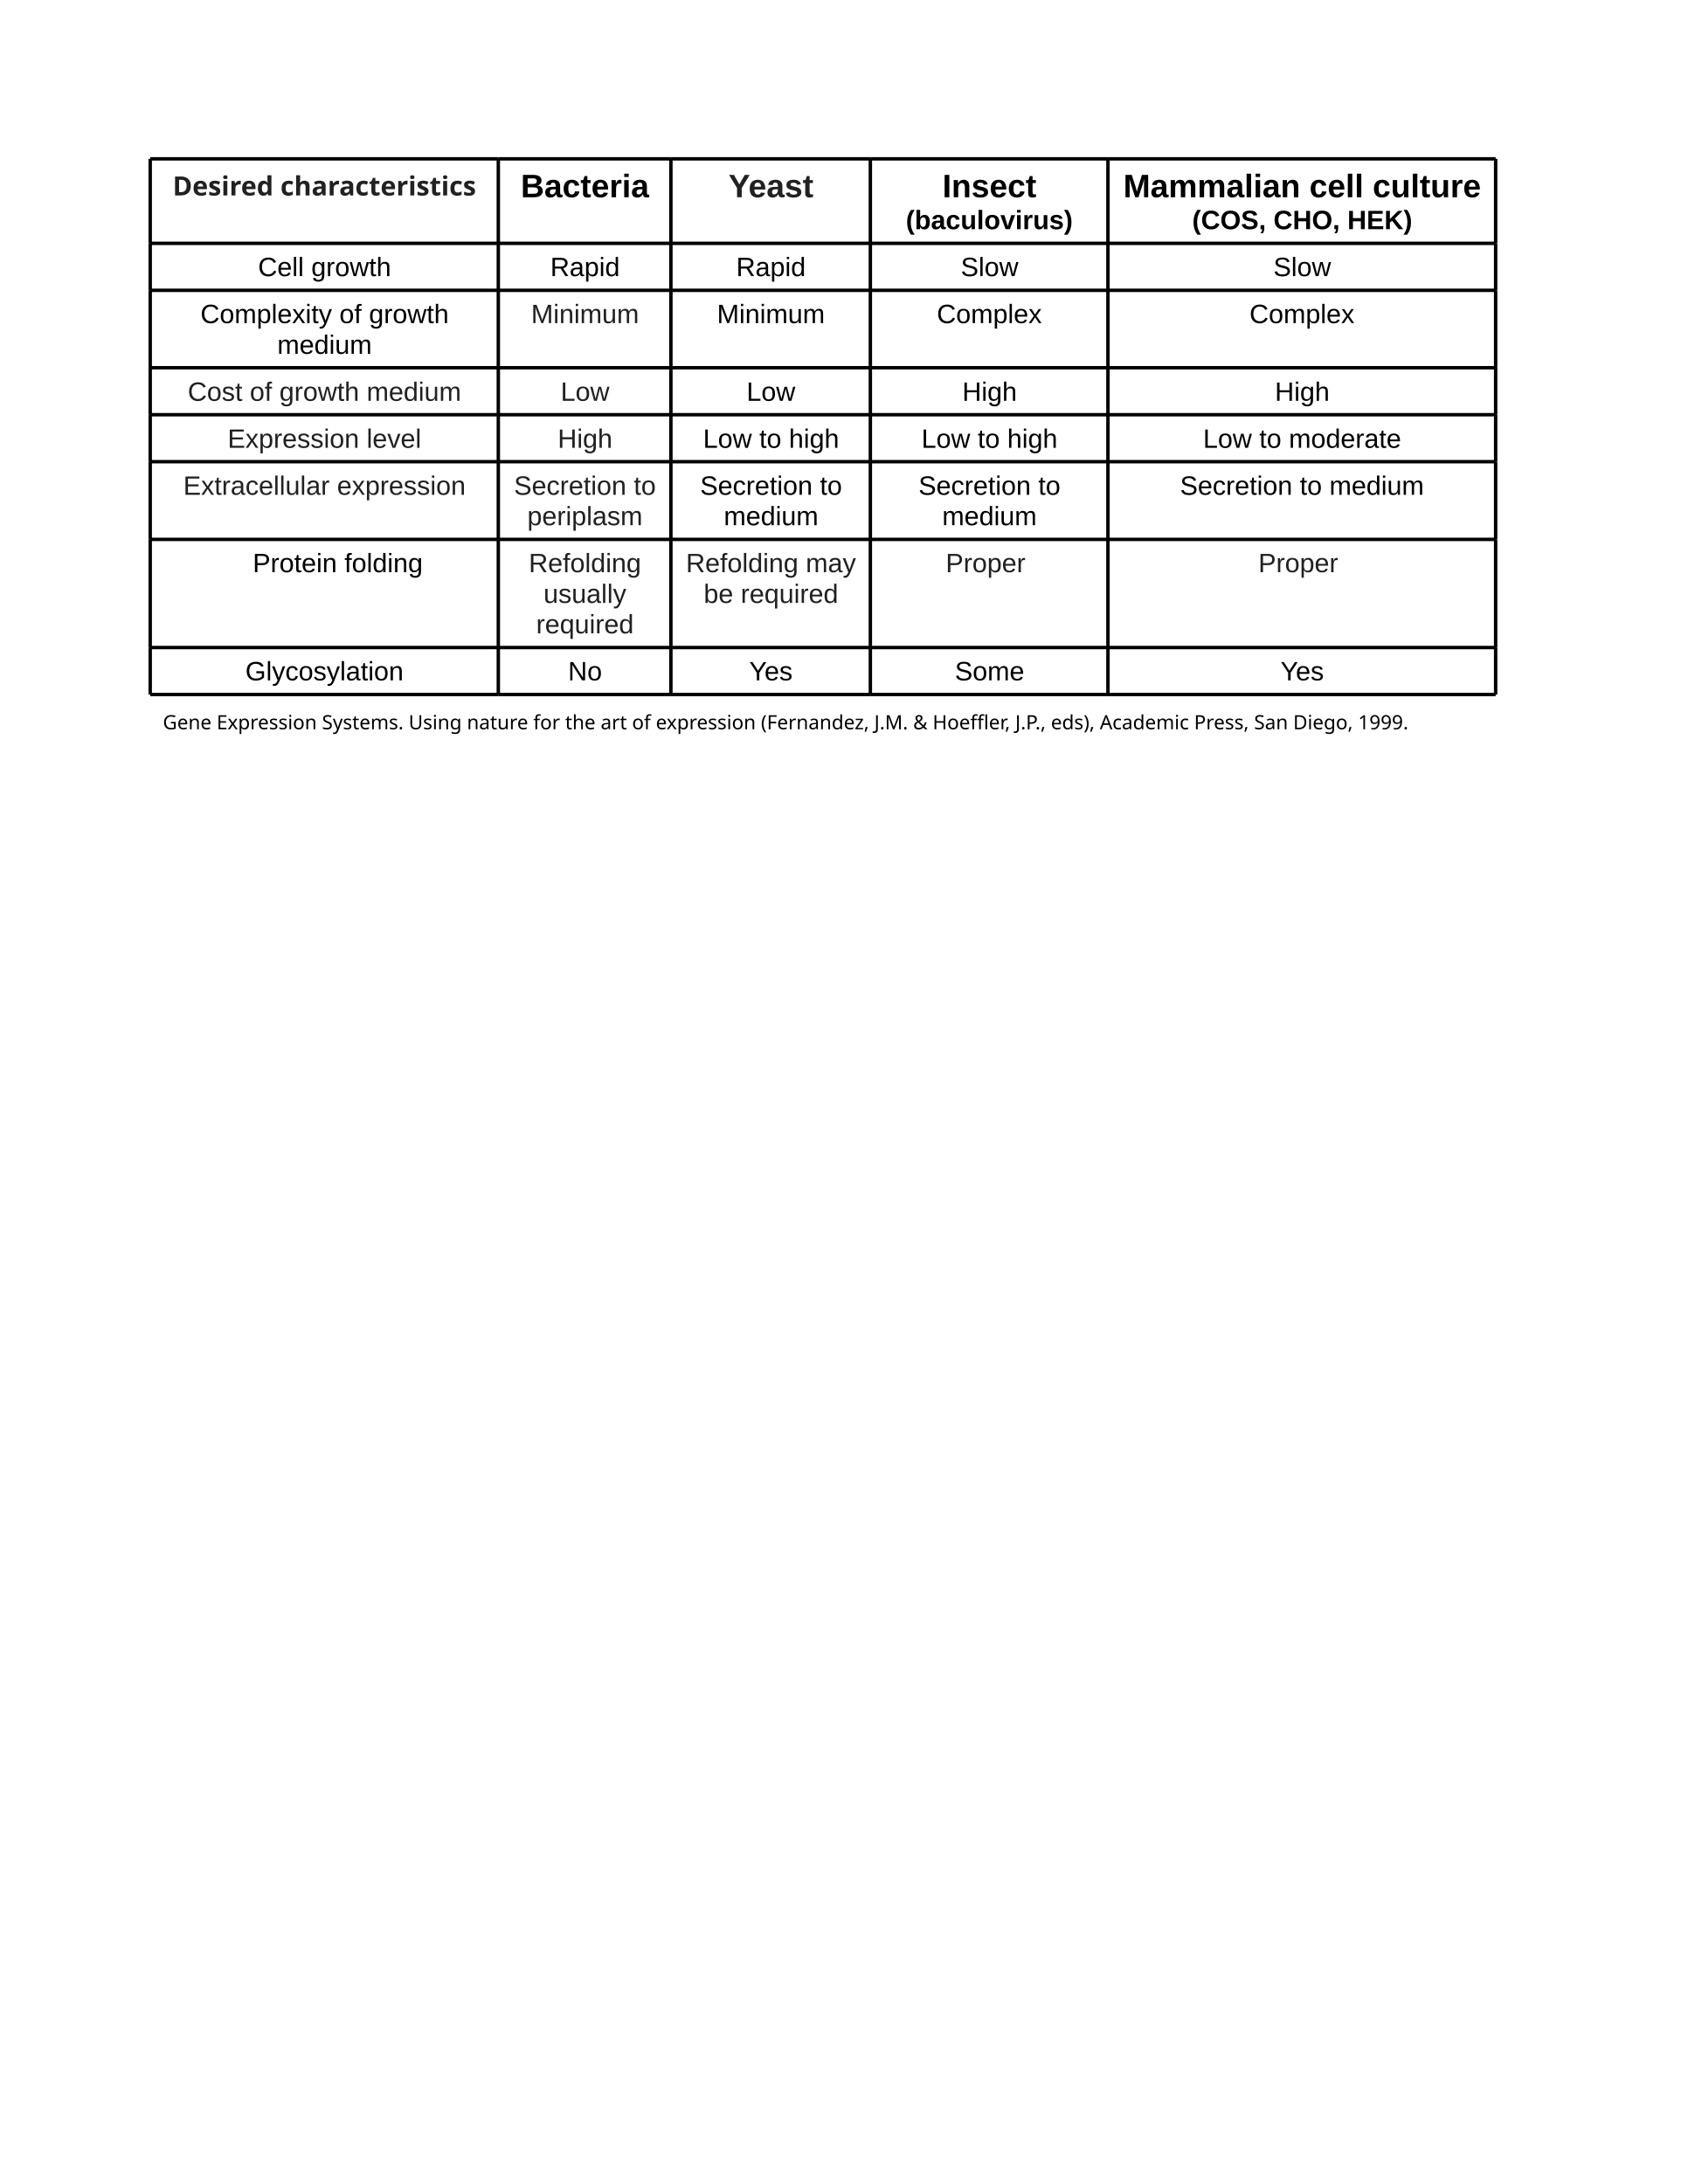
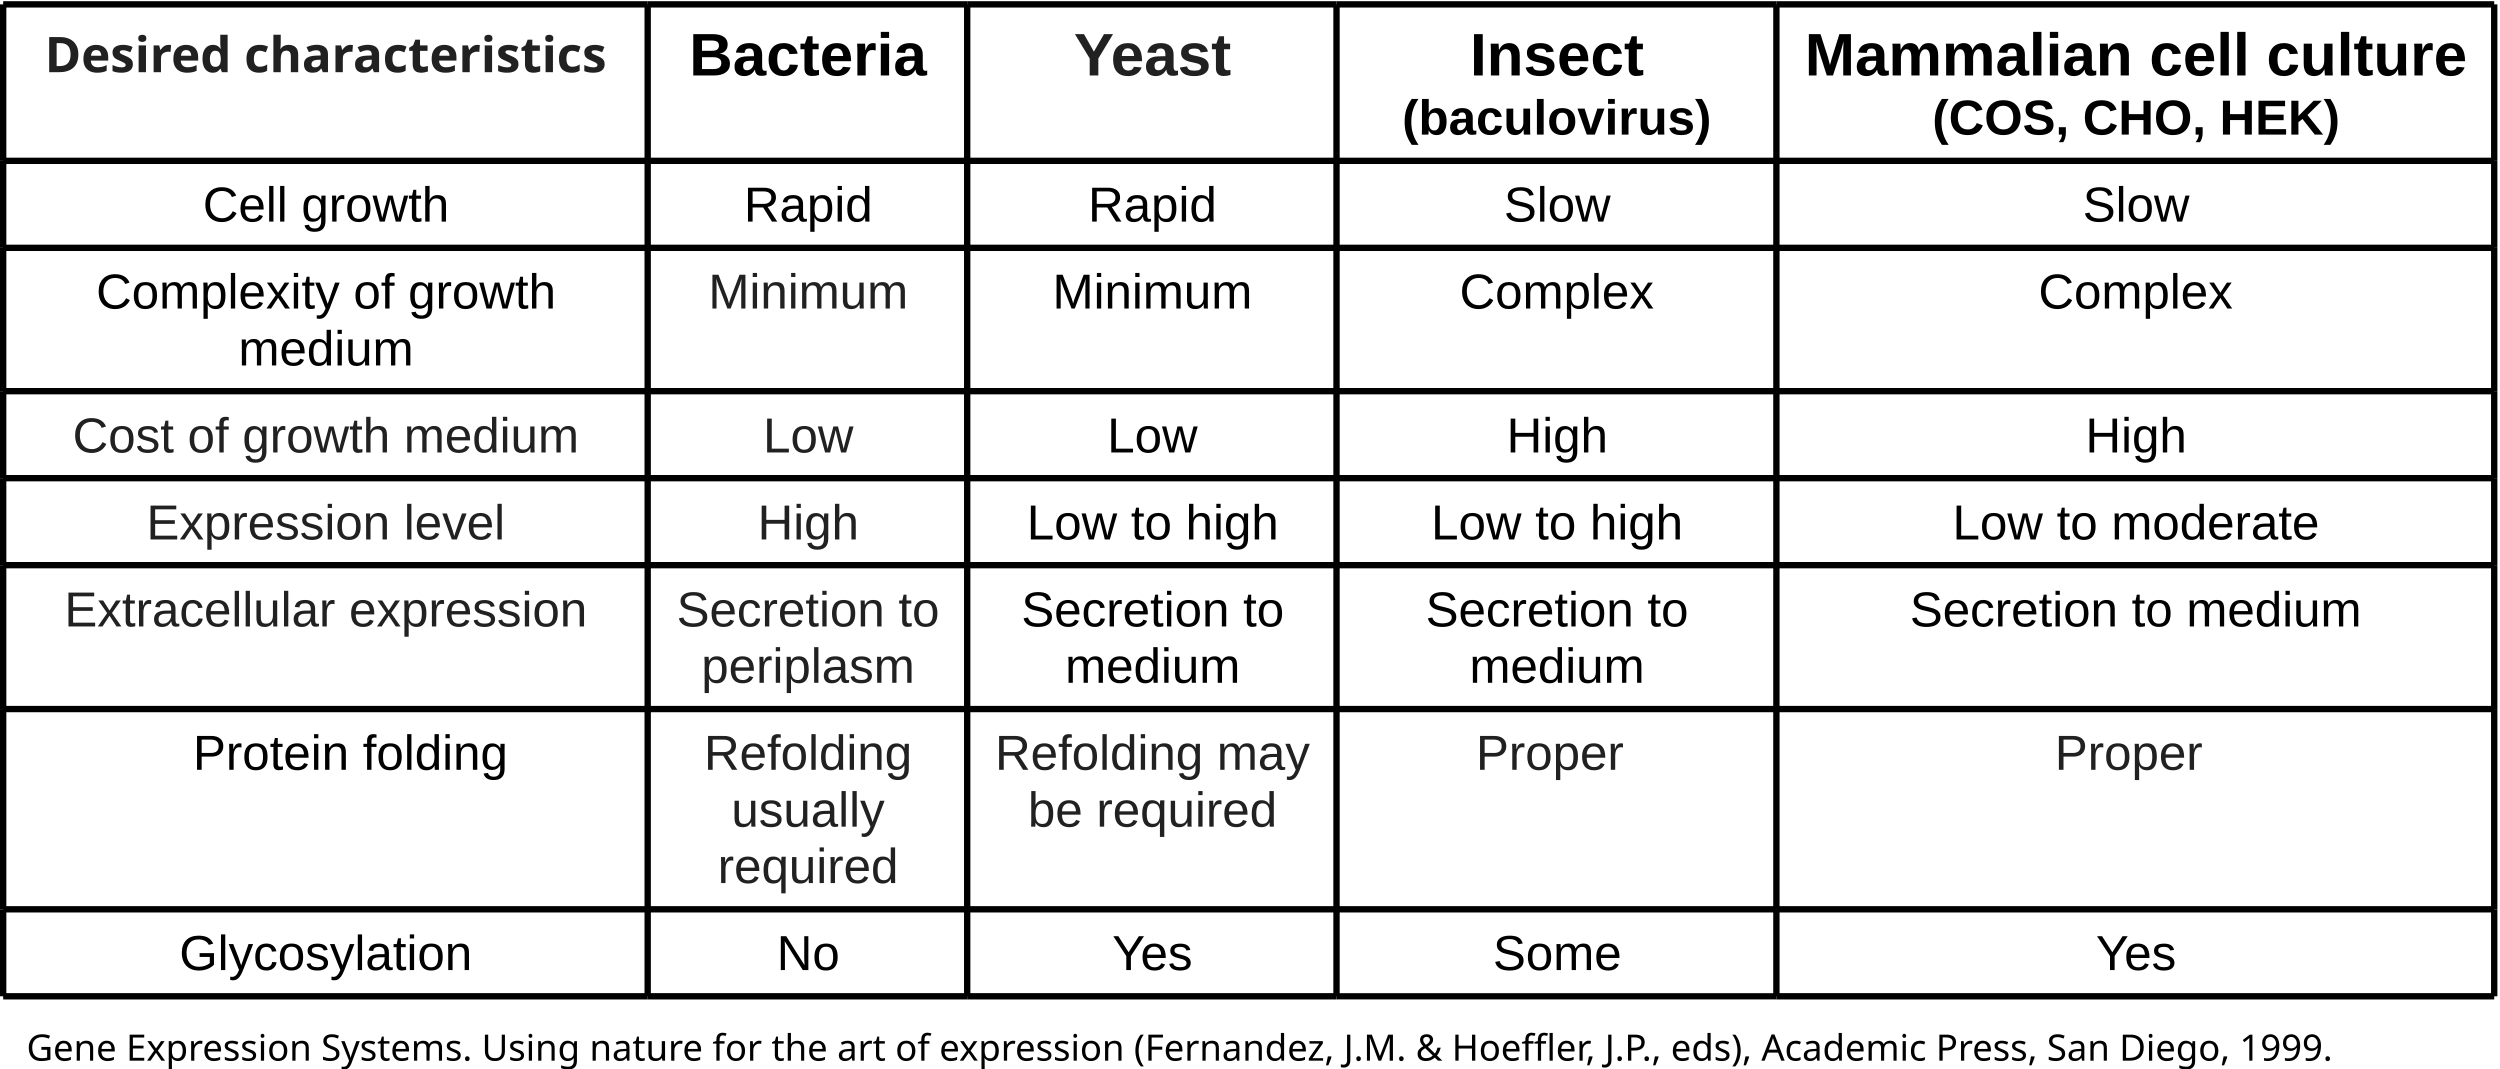
- <svg xmlns="http://www.w3.org/2000/svg" viewBox="0 0 765 990" height="990" width="765" xml:space="preserve" version="1.1" id="svg2">
+ <svg xmlns="http://www.w3.org/2000/svg" viewBox="0 0 612 261.5" height="261.5" width="612" xml:space="preserve" version="1.1" id="svg2">
  <defs id="defs6">
    <clipPath id="clipPath16" clipPathUnits="userSpaceOnUse">
      <path style="clip-rule:evenodd" id="path18" d="M 0,0 612,0 612,792 0,792 0,0 Z" />
    </clipPath>
  </defs>
-   <g transform="matrix(1.25,0,0,-1.25,0,990)" id="g10">
+   <g transform="matrix(1.25,0,0,-1.25,-67.30341,919.0703)" id="g10">
    <g transform="matrix(1.071482,0,0,1.071482,-24.8255,-38.5661)" id="g5213">
      <path d="m 317.7,540.1 80.4,0" style="fill:none;stroke:#000000;stroke-width:1.14;stroke-linecap:butt;stroke-linejoin:miter;stroke-miterlimit:10;stroke-dasharray:none;stroke-opacity:1" id="path106" />
      <g id="g5119" style="stroke:#000000;stroke-width:1.16;stroke-miterlimit:4;stroke-dasharray:none;stroke-opacity:1">
        <path id="path20" style="fill:none;stroke:#000000;stroke-width:1.16;stroke-linecap:butt;stroke-linejoin:miter;stroke-miterlimit:4;stroke-dasharray:none;stroke-opacity:1" d="m 74,721.4 117.8,0" />
        <path id="path22" style="fill:none;stroke:#000000;stroke-width:1.16;stroke-linecap:butt;stroke-linejoin:miter;stroke-miterlimit:4;stroke-dasharray:none;stroke-opacity:1" d="m 191.8,721.4 58.4,0" />
        <path id="path24" style="fill:none;stroke:#000000;stroke-width:1.16;stroke-linecap:butt;stroke-linejoin:miter;stroke-miterlimit:4;stroke-dasharray:none;stroke-opacity:1" d="m 250.2,721.4 67.5,0" />
        <path id="path26" style="fill:none;stroke:#000000;stroke-width:1.16;stroke-linecap:butt;stroke-linejoin:miter;stroke-miterlimit:4;stroke-dasharray:none;stroke-opacity:1" d="m 317.7,721.4 80.4,0" />
        <path id="path28" style="fill:none;stroke:#000000;stroke-width:1.16;stroke-linecap:butt;stroke-linejoin:miter;stroke-miterlimit:4;stroke-dasharray:none;stroke-opacity:1" d="m 398.1,721.4 131.2,0" />
        <path id="path30" style="fill:none;stroke:#000000;stroke-width:1.16;stroke-linecap:butt;stroke-linejoin:miter;stroke-miterlimit:4;stroke-dasharray:none;stroke-opacity:1" d="m 74,692.8 117.8,0" />
        <path id="path32" style="fill:none;stroke:#000000;stroke-width:1.16;stroke-linecap:butt;stroke-linejoin:miter;stroke-miterlimit:4;stroke-dasharray:none;stroke-opacity:1" d="m 191.8,692.8 58.4,0" />
        <path id="path34" style="fill:none;stroke:#000000;stroke-width:1.16;stroke-linecap:butt;stroke-linejoin:miter;stroke-miterlimit:4;stroke-dasharray:none;stroke-opacity:1" d="m 250.2,692.8 67.5,0" />
        <path id="path36" style="fill:none;stroke:#000000;stroke-width:1.16;stroke-linecap:butt;stroke-linejoin:miter;stroke-miterlimit:4;stroke-dasharray:none;stroke-opacity:1" d="m 317.7,692.8 80.4,0" />
        <path id="path38" style="fill:none;stroke:#000000;stroke-width:1.16;stroke-linecap:butt;stroke-linejoin:miter;stroke-miterlimit:4;stroke-dasharray:none;stroke-opacity:1" d="m 398.1,692.8 131.2,0" />
        <path id="path40" style="fill:none;stroke:#000000;stroke-width:1.16;stroke-linecap:butt;stroke-linejoin:miter;stroke-miterlimit:4;stroke-dasharray:none;stroke-opacity:1" d="m 74,676.9 117.8,0" />
        <path id="path42" style="fill:none;stroke:#000000;stroke-width:1.16;stroke-linecap:butt;stroke-linejoin:miter;stroke-miterlimit:4;stroke-dasharray:none;stroke-opacity:1" d="m 191.8,676.9 58.4,0" />
        <path id="path44" style="fill:none;stroke:#000000;stroke-width:1.16;stroke-linecap:butt;stroke-linejoin:miter;stroke-miterlimit:4;stroke-dasharray:none;stroke-opacity:1" d="m 250.2,676.9 67.5,0" />
        <path id="path46" style="fill:none;stroke:#000000;stroke-width:1.16;stroke-linecap:butt;stroke-linejoin:miter;stroke-miterlimit:4;stroke-dasharray:none;stroke-opacity:1" d="m 317.7,676.9 80.4,0" />
        <path id="path48" style="fill:none;stroke:#000000;stroke-width:1.16;stroke-linecap:butt;stroke-linejoin:miter;stroke-miterlimit:4;stroke-dasharray:none;stroke-opacity:1" d="m 398.1,676.9 131.2,0" />
        <path id="path50" style="fill:none;stroke:#000000;stroke-width:1.16;stroke-linecap:butt;stroke-linejoin:miter;stroke-miterlimit:4;stroke-dasharray:none;stroke-opacity:1" d="m 74,650.7 117.8,0" />
        <path id="path52" style="fill:none;stroke:#000000;stroke-width:1.16;stroke-linecap:butt;stroke-linejoin:miter;stroke-miterlimit:4;stroke-dasharray:none;stroke-opacity:1" d="m 191.8,650.7 58.4,0" />
        <path id="path54" style="fill:none;stroke:#000000;stroke-width:1.16;stroke-linecap:butt;stroke-linejoin:miter;stroke-miterlimit:4;stroke-dasharray:none;stroke-opacity:1" d="m 250.2,650.7 67.5,0" />
        <path id="path56" style="fill:none;stroke:#000000;stroke-width:1.16;stroke-linecap:butt;stroke-linejoin:miter;stroke-miterlimit:4;stroke-dasharray:none;stroke-opacity:1" d="m 317.7,650.7 80.4,0" />
        <path id="path58" style="fill:none;stroke:#000000;stroke-width:1.16;stroke-linecap:butt;stroke-linejoin:miter;stroke-miterlimit:4;stroke-dasharray:none;stroke-opacity:1" d="m 398.1,650.7 131.2,0" />
        <path id="path60" style="fill:none;stroke:#000000;stroke-width:1.16;stroke-linecap:butt;stroke-linejoin:miter;stroke-miterlimit:4;stroke-dasharray:none;stroke-opacity:1" d="m 74,634.8 117.8,0" />
        <path id="path62" style="fill:none;stroke:#000000;stroke-width:1.16;stroke-linecap:butt;stroke-linejoin:miter;stroke-miterlimit:4;stroke-dasharray:none;stroke-opacity:1" d="m 191.8,634.8 58.4,0" />
        <path id="path64" style="fill:none;stroke:#000000;stroke-width:1.16;stroke-linecap:butt;stroke-linejoin:miter;stroke-miterlimit:4;stroke-dasharray:none;stroke-opacity:1" d="m 250.2,634.8 67.5,0" />
        <path id="path66" style="fill:none;stroke:#000000;stroke-width:1.16;stroke-linecap:butt;stroke-linejoin:miter;stroke-miterlimit:4;stroke-dasharray:none;stroke-opacity:1" d="m 317.7,634.8 80.4,0" />
        <path id="path68" style="fill:none;stroke:#000000;stroke-width:1.16;stroke-linecap:butt;stroke-linejoin:miter;stroke-miterlimit:4;stroke-dasharray:none;stroke-opacity:1" d="m 398.1,634.8 131.2,0" />
        <path id="path70" style="fill:none;stroke:#000000;stroke-width:1.16;stroke-linecap:butt;stroke-linejoin:miter;stroke-miterlimit:4;stroke-dasharray:none;stroke-opacity:1" d="m 74,618.9 117.8,0" />
        <path id="path72" style="fill:none;stroke:#000000;stroke-width:1.16;stroke-linecap:butt;stroke-linejoin:miter;stroke-miterlimit:4;stroke-dasharray:none;stroke-opacity:1" d="m 191.8,618.9 58.4,0" />
        <path id="path74" style="fill:none;stroke:#000000;stroke-width:1.16;stroke-linecap:butt;stroke-linejoin:miter;stroke-miterlimit:4;stroke-dasharray:none;stroke-opacity:1" d="m 250.2,618.9 67.5,0" />
        <path id="path76" style="fill:none;stroke:#000000;stroke-width:1.16;stroke-linecap:butt;stroke-linejoin:miter;stroke-miterlimit:4;stroke-dasharray:none;stroke-opacity:1" d="m 317.7,618.9 80.4,0" />
        <path id="path78" style="fill:none;stroke:#000000;stroke-width:1.16;stroke-linecap:butt;stroke-linejoin:miter;stroke-miterlimit:4;stroke-dasharray:none;stroke-opacity:1" d="m 398.1,618.9 131.2,0" />
        <path id="path80" style="fill:none;stroke:#000000;stroke-width:1.16;stroke-linecap:butt;stroke-linejoin:miter;stroke-miterlimit:4;stroke-dasharray:none;stroke-opacity:1" d="m 74,592.6 117.8,0" />
        <path id="path82" style="fill:none;stroke:#000000;stroke-width:1.16;stroke-linecap:butt;stroke-linejoin:miter;stroke-miterlimit:4;stroke-dasharray:none;stroke-opacity:1" d="m 191.8,592.6 58.4,0" />
        <path id="path84" style="fill:none;stroke:#000000;stroke-width:1.16;stroke-linecap:butt;stroke-linejoin:miter;stroke-miterlimit:4;stroke-dasharray:none;stroke-opacity:1" d="m 250.2,592.6 67.5,0" />
        <path id="path86" style="fill:none;stroke:#000000;stroke-width:1.16;stroke-linecap:butt;stroke-linejoin:miter;stroke-miterlimit:4;stroke-dasharray:none;stroke-opacity:1" d="m 317.7,592.6 80.4,0" />
        <path id="path88" style="fill:none;stroke:#000000;stroke-width:1.16;stroke-linecap:butt;stroke-linejoin:miter;stroke-miterlimit:4;stroke-dasharray:none;stroke-opacity:1" d="m 398.1,592.6 131.2,0" />
        <path id="path90" style="fill:none;stroke:#000000;stroke-width:1.16;stroke-linecap:butt;stroke-linejoin:miter;stroke-miterlimit:4;stroke-dasharray:none;stroke-opacity:1" d="m 74,556 117.8,0" />
        <path id="path92" style="fill:none;stroke:#000000;stroke-width:1.16;stroke-linecap:butt;stroke-linejoin:miter;stroke-miterlimit:4;stroke-dasharray:none;stroke-opacity:1" d="m 191.8,556 58.4,0" />
        <path id="path94" style="fill:none;stroke:#000000;stroke-width:1.16;stroke-linecap:butt;stroke-linejoin:miter;stroke-miterlimit:4;stroke-dasharray:none;stroke-opacity:1" d="m 250.2,556 67.5,0" />
        <path id="path96" style="fill:none;stroke:#000000;stroke-width:1.16;stroke-linecap:butt;stroke-linejoin:miter;stroke-miterlimit:4;stroke-dasharray:none;stroke-opacity:1" d="m 317.7,556 80.4,0" />
        <path id="path98" style="fill:none;stroke:#000000;stroke-width:1.16;stroke-linecap:butt;stroke-linejoin:miter;stroke-miterlimit:4;stroke-dasharray:none;stroke-opacity:1" d="m 398.1,556 131.2,0" />
        <path id="path100" style="fill:none;stroke:#000000;stroke-width:1.16;stroke-linecap:butt;stroke-linejoin:miter;stroke-miterlimit:4;stroke-dasharray:none;stroke-opacity:1" d="m 74,540.1 117.8,0" />
        <path id="path102" style="fill:none;stroke:#000000;stroke-width:1.16;stroke-linecap:butt;stroke-linejoin:miter;stroke-miterlimit:4;stroke-dasharray:none;stroke-opacity:1" d="m 191.8,540.1 58.4,0" />
        <path id="path104" style="fill:none;stroke:#000000;stroke-width:1.16;stroke-linecap:butt;stroke-linejoin:miter;stroke-miterlimit:4;stroke-dasharray:none;stroke-opacity:1" d="m 250.2,540.1 67.5,0" />
        <path id="path108" style="fill:none;stroke:#000000;stroke-width:1.16;stroke-linecap:butt;stroke-linejoin:miter;stroke-miterlimit:4;stroke-dasharray:none;stroke-opacity:1" d="m 398.1,540.1 131.2,0" />
        <path id="path110" style="fill:none;stroke:#000000;stroke-width:1.16;stroke-linecap:butt;stroke-linejoin:miter;stroke-miterlimit:4;stroke-dasharray:none;stroke-opacity:1" d="m 74,692.8 0,28.6" />
        <path id="path112" style="fill:none;stroke:#000000;stroke-width:1.16;stroke-linecap:butt;stroke-linejoin:miter;stroke-miterlimit:4;stroke-dasharray:none;stroke-opacity:1" d="m 74,676.9 0,15.9" />
        <path id="path114" style="fill:none;stroke:#000000;stroke-width:1.16;stroke-linecap:butt;stroke-linejoin:miter;stroke-miterlimit:4;stroke-dasharray:none;stroke-opacity:1" d="m 74,650.7 0,26.2" />
        <path id="path116" style="fill:none;stroke:#000000;stroke-width:1.16;stroke-linecap:butt;stroke-linejoin:miter;stroke-miterlimit:4;stroke-dasharray:none;stroke-opacity:1" d="m 74,634.8 0,15.9" />
        <path id="path118" style="fill:none;stroke:#000000;stroke-width:1.16;stroke-linecap:butt;stroke-linejoin:miter;stroke-miterlimit:4;stroke-dasharray:none;stroke-opacity:1" d="m 74,618.9 0,15.9" />
        <path id="path120" style="fill:none;stroke:#000000;stroke-width:1.16;stroke-linecap:butt;stroke-linejoin:miter;stroke-miterlimit:4;stroke-dasharray:none;stroke-opacity:1" d="m 74,592.6 0,26.3" />
        <path id="path122" style="fill:none;stroke:#000000;stroke-width:1.16;stroke-linecap:butt;stroke-linejoin:miter;stroke-miterlimit:4;stroke-dasharray:none;stroke-opacity:1" d="m 74,556 0,36.6" />
        <path id="path124" style="fill:none;stroke:#000000;stroke-width:1.16;stroke-linecap:butt;stroke-linejoin:miter;stroke-miterlimit:4;stroke-dasharray:none;stroke-opacity:1" d="M 74,540.1 74,556" />
        <path id="path126" style="fill:none;stroke:#000000;stroke-width:1.16;stroke-linecap:butt;stroke-linejoin:miter;stroke-miterlimit:4;stroke-dasharray:none;stroke-opacity:1" d="m 191.8,692.8 0,28.6" />
        <path id="path128" style="fill:none;stroke:#000000;stroke-width:1.16;stroke-linecap:butt;stroke-linejoin:miter;stroke-miterlimit:4;stroke-dasharray:none;stroke-opacity:1" d="m 191.8,676.9 0,15.9" />
        <path id="path130" style="fill:none;stroke:#000000;stroke-width:1.16;stroke-linecap:butt;stroke-linejoin:miter;stroke-miterlimit:4;stroke-dasharray:none;stroke-opacity:1" d="m 191.8,650.7 0,26.2" />
        <path id="path132" style="fill:none;stroke:#000000;stroke-width:1.16;stroke-linecap:butt;stroke-linejoin:miter;stroke-miterlimit:4;stroke-dasharray:none;stroke-opacity:1" d="m 191.8,634.8 0,15.9" />
        <path id="path134" style="fill:none;stroke:#000000;stroke-width:1.16;stroke-linecap:butt;stroke-linejoin:miter;stroke-miterlimit:4;stroke-dasharray:none;stroke-opacity:1" d="m 191.8,618.9 0,15.9" />
        <path id="path136" style="fill:none;stroke:#000000;stroke-width:1.16;stroke-linecap:butt;stroke-linejoin:miter;stroke-miterlimit:4;stroke-dasharray:none;stroke-opacity:1" d="m 191.8,592.6 0,26.3" />
        <path id="path138" style="fill:none;stroke:#000000;stroke-width:1.16;stroke-linecap:butt;stroke-linejoin:miter;stroke-miterlimit:4;stroke-dasharray:none;stroke-opacity:1" d="m 191.8,556 0,36.6" />
        <path id="path140" style="fill:none;stroke:#000000;stroke-width:1.16;stroke-linecap:butt;stroke-linejoin:miter;stroke-miterlimit:4;stroke-dasharray:none;stroke-opacity:1" d="m 191.8,540.1 0,15.9" />
        <path id="path142" style="fill:none;stroke:#000000;stroke-width:1.16;stroke-linecap:butt;stroke-linejoin:miter;stroke-miterlimit:4;stroke-dasharray:none;stroke-opacity:1" d="m 250.2,692.8 0,28.6" />
        <path id="path144" style="fill:none;stroke:#000000;stroke-width:1.16;stroke-linecap:butt;stroke-linejoin:miter;stroke-miterlimit:4;stroke-dasharray:none;stroke-opacity:1" d="m 250.2,676.9 0,15.9" />
        <path id="path146" style="fill:none;stroke:#000000;stroke-width:1.16;stroke-linecap:butt;stroke-linejoin:miter;stroke-miterlimit:4;stroke-dasharray:none;stroke-opacity:1" d="m 250.2,650.7 0,26.2" />
        <path id="path148" style="fill:none;stroke:#000000;stroke-width:1.16;stroke-linecap:butt;stroke-linejoin:miter;stroke-miterlimit:4;stroke-dasharray:none;stroke-opacity:1" d="m 250.2,634.8 0,15.9" />
        <path id="path150" style="fill:none;stroke:#000000;stroke-width:1.16;stroke-linecap:butt;stroke-linejoin:miter;stroke-miterlimit:4;stroke-dasharray:none;stroke-opacity:1" d="m 250.2,618.9 0,15.9" />
        <path id="path152" style="fill:none;stroke:#000000;stroke-width:1.16;stroke-linecap:butt;stroke-linejoin:miter;stroke-miterlimit:4;stroke-dasharray:none;stroke-opacity:1" d="m 250.2,592.6 0,26.3" />
        <path id="path154" style="fill:none;stroke:#000000;stroke-width:1.16;stroke-linecap:butt;stroke-linejoin:miter;stroke-miterlimit:4;stroke-dasharray:none;stroke-opacity:1" d="m 250.2,556 0,36.6" />
        <path id="path156" style="fill:none;stroke:#000000;stroke-width:1.16;stroke-linecap:butt;stroke-linejoin:miter;stroke-miterlimit:4;stroke-dasharray:none;stroke-opacity:1" d="m 250.2,540.1 0,15.9" />
        <path id="path158" style="fill:none;stroke:#000000;stroke-width:1.16;stroke-linecap:butt;stroke-linejoin:miter;stroke-miterlimit:4;stroke-dasharray:none;stroke-opacity:1" d="m 317.7,692.8 0,28.6" />
        <path id="path160" style="fill:none;stroke:#000000;stroke-width:1.16;stroke-linecap:butt;stroke-linejoin:miter;stroke-miterlimit:4;stroke-dasharray:none;stroke-opacity:1" d="m 317.7,676.9 0,15.9" />
        <path id="path162" style="fill:none;stroke:#000000;stroke-width:1.16;stroke-linecap:butt;stroke-linejoin:miter;stroke-miterlimit:4;stroke-dasharray:none;stroke-opacity:1" d="m 317.7,650.7 0,26.2" />
        <path id="path164" style="fill:none;stroke:#000000;stroke-width:1.16;stroke-linecap:butt;stroke-linejoin:miter;stroke-miterlimit:4;stroke-dasharray:none;stroke-opacity:1" d="m 317.7,634.8 0,15.9" />
        <path id="path166" style="fill:none;stroke:#000000;stroke-width:1.16;stroke-linecap:butt;stroke-linejoin:miter;stroke-miterlimit:4;stroke-dasharray:none;stroke-opacity:1" d="m 317.7,618.9 0,15.9" />
        <path id="path168" style="fill:none;stroke:#000000;stroke-width:1.16;stroke-linecap:butt;stroke-linejoin:miter;stroke-miterlimit:4;stroke-dasharray:none;stroke-opacity:1" d="m 317.7,592.6 0,26.3" />
        <path id="path170" style="fill:none;stroke:#000000;stroke-width:1.16;stroke-linecap:butt;stroke-linejoin:miter;stroke-miterlimit:4;stroke-dasharray:none;stroke-opacity:1" d="m 317.7,556 0,36.6" />
        <path id="path172" style="fill:none;stroke:#000000;stroke-width:1.16;stroke-linecap:butt;stroke-linejoin:miter;stroke-miterlimit:4;stroke-dasharray:none;stroke-opacity:1" d="m 317.7,540.1 0,15.9" />
        <path id="path174" style="fill:none;stroke:#000000;stroke-width:1.16;stroke-linecap:butt;stroke-linejoin:miter;stroke-miterlimit:4;stroke-dasharray:none;stroke-opacity:1" d="m 398.1,692.8 0,28.6" />
        <path id="path176" style="fill:none;stroke:#000000;stroke-width:1.16;stroke-linecap:butt;stroke-linejoin:miter;stroke-miterlimit:4;stroke-dasharray:none;stroke-opacity:1" d="m 398.1,676.9 0,15.9" />
        <path id="path178" style="fill:none;stroke:#000000;stroke-width:1.16;stroke-linecap:butt;stroke-linejoin:miter;stroke-miterlimit:4;stroke-dasharray:none;stroke-opacity:1" d="m 398.1,650.7 0,26.2" />
        <path id="path180" style="fill:none;stroke:#000000;stroke-width:1.16;stroke-linecap:butt;stroke-linejoin:miter;stroke-miterlimit:4;stroke-dasharray:none;stroke-opacity:1" d="m 398.1,634.8 0,15.9" />
        <path id="path182" style="fill:none;stroke:#000000;stroke-width:1.16;stroke-linecap:butt;stroke-linejoin:miter;stroke-miterlimit:4;stroke-dasharray:none;stroke-opacity:1" d="m 398.1,618.9 0,15.9" />
        <path id="path184" style="fill:none;stroke:#000000;stroke-width:1.16;stroke-linecap:butt;stroke-linejoin:miter;stroke-miterlimit:4;stroke-dasharray:none;stroke-opacity:1" d="m 398.1,592.6 0,26.3" />
        <path id="path186" style="fill:none;stroke:#000000;stroke-width:1.16;stroke-linecap:butt;stroke-linejoin:miter;stroke-miterlimit:4;stroke-dasharray:none;stroke-opacity:1" d="m 398.1,556 0,36.6" />
        <path id="path188" style="fill:none;stroke:#000000;stroke-width:1.16;stroke-linecap:butt;stroke-linejoin:miter;stroke-miterlimit:4;stroke-dasharray:none;stroke-opacity:1" d="m 398.1,540.1 0,15.9" />
        <path id="path190" style="fill:none;stroke:#000000;stroke-width:1.16;stroke-linecap:butt;stroke-linejoin:miter;stroke-miterlimit:4;stroke-dasharray:none;stroke-opacity:1" d="m 529.3,692.8 0,28.6" />
        <path id="path192" style="fill:none;stroke:#000000;stroke-width:1.16;stroke-linecap:butt;stroke-linejoin:miter;stroke-miterlimit:4;stroke-dasharray:none;stroke-opacity:1" d="m 529.3,676.9 0,15.9" />
        <path id="path194" style="fill:none;stroke:#000000;stroke-width:1.16;stroke-linecap:butt;stroke-linejoin:miter;stroke-miterlimit:4;stroke-dasharray:none;stroke-opacity:1" d="m 529.3,650.7 0,26.2" />
        <path id="path196" style="fill:none;stroke:#000000;stroke-width:1.16;stroke-linecap:butt;stroke-linejoin:miter;stroke-miterlimit:4;stroke-dasharray:none;stroke-opacity:1" d="m 529.3,634.8 0,15.9" />
        <path id="path198" style="fill:none;stroke:#000000;stroke-width:1.16;stroke-linecap:butt;stroke-linejoin:miter;stroke-miterlimit:4;stroke-dasharray:none;stroke-opacity:1" d="m 529.3,618.9 0,15.9" />
        <path id="path200" style="fill:none;stroke:#000000;stroke-width:1.16;stroke-linecap:butt;stroke-linejoin:miter;stroke-miterlimit:4;stroke-dasharray:none;stroke-opacity:1" d="m 529.3,592.6 0,26.3" />
        <path id="path202" style="fill:none;stroke:#000000;stroke-width:1.16;stroke-linecap:butt;stroke-linejoin:miter;stroke-miterlimit:4;stroke-dasharray:none;stroke-opacity:1" d="m 529.3,556 0,36.6" />
        <path id="path204" style="fill:none;stroke:#000000;stroke-width:1.16;stroke-linecap:butt;stroke-linejoin:miter;stroke-miterlimit:4;stroke-dasharray:none;stroke-opacity:1" d="m 529.3,540.1 0,15.9" />
      </g>
    </g>
    <g transform="matrix(1.071482,0,0,1.071482,-24.8255,-38.5661)" id="g206">
      <text id="text208" style="font-variant:normal;font-weight:bold;font-size:9px;font-family:'Noto Sans';-inkscape-font-specification:NotoSans-Bold;writing-mode:lr-tb;fill:#212121;fill-opacity:1;fill-rule:nonzero;stroke:none" transform="matrix(1,0,0,-1,81.6,709)">
        <tspan id="tspan210" y="0" x="0 6.687 11.988 16.479 19.179 23.175 28.476 34.164 36.558 41.157 47.061 52.461 56.457 61.857 66.456 70.353 75.654 79.749 82.449 86.94 90.837 93.627 98.226">Desired characteristics</tspan>
      </text>
    </g>
    <g transform="matrix(1.071482,0,0,1.071482,-24.8255,-38.5661)" id="g212">
      <text id="text214" style="font-variant:normal;font-weight:bold;font-size:11px;font-family:'Liberation Sans';-inkscape-font-specification:LiberationSans-Bold;writing-mode:lr-tb;fill:#000000;fill-opacity:1;fill-rule:nonzero;stroke:none" transform="matrix(1,0,0,-1,199.4,708.4)">
        <tspan id="tspan216" y="0" x="0 7.898 14.003 20.108 23.793 29.898 34.188 37.279">Bacteria</tspan>
      </text>
    </g>
    <g transform="matrix(1.071482,0,0,1.071482,-24.8255,-38.5661)" id="g218">
      <text id="text220" style="font-variant:normal;font-weight:bold;font-size:11px;font-family:'Liberation Sans';-inkscape-font-specification:LiberationSans-Bold;writing-mode:lr-tb;fill:#212121;fill-opacity:1;fill-rule:nonzero;stroke:none" transform="matrix(1,0,0,-1,269.7,708.4)">
        <tspan id="tspan222" y="0" x="0 6.6 12.705 18.81 24.915">Yeast</tspan>
      </text>
    </g>
    <g transform="matrix(1.071482,0,0,1.071482,-24.8255,-38.5661)" id="g224">
      <text id="text226" style="font-variant:normal;font-weight:bold;font-size:11px;font-family:'Liberation Sans';-inkscape-font-specification:LiberationSans-Bold;writing-mode:lr-tb;fill:#000000;fill-opacity:1;fill-rule:nonzero;stroke:none" transform="matrix(1,0,0,-1,342.1,708.4)">
        <tspan id="tspan228" y="0" x="0 3.091 9.79 15.895 22 28.105">Insect</tspan>
      </text>
    </g>
    <g transform="matrix(1.071482,0,0,1.071482,-24.8255,-38.5661)" id="g230">
      <text id="text232" style="font-variant:normal;font-weight:bold;font-size:9px;font-family:'Liberation Sans';-inkscape-font-specification:LiberationSans-Bold;writing-mode:lr-tb;fill:#000000;fill-opacity:1;fill-rule:nonzero;stroke:none" transform="matrix(1,0,0,-1,329.7,697.6)">
        <tspan id="tspan234" y="0" x="0 2.997 8.487 13.491 18.495 23.985 26.478 31.968 36.972 39.465 42.966 48.456 53.46">(baculovirus)</tspan>
      </text>
    </g>
    <g transform="matrix(1.071482,0,0,1.071482,-24.8255,-38.5661)" id="g236">
      <text id="text238" style="font-variant:normal;font-weight:bold;font-size:11px;font-family:'Liberation Sans';-inkscape-font-specification:LiberationSans-Bold;writing-mode:lr-tb;fill:#000000;fill-opacity:1;fill-rule:nonzero;stroke:none" transform="matrix(1,0,0,-1,403.3,708.4)">
        <tspan id="tspan240" y="0" x="0 9.185 15.29 25.08 34.87 40.975 43.978 47.069 53.174 59.873 62.964 69.069 75.174 78.265 81.356 84.359 90.464 97.163 100.254 103.939 110.638 114.928">Mammalian cell culture</tspan>
      </text>
    </g>
    <g transform="matrix(1.071482,0,0,1.071482,-24.8255,-38.5661)" id="g242">
      <text id="text244" style="font-variant:normal;font-weight:bold;font-size:9px;font-family:'Liberation Sans';-inkscape-font-specification:LiberationSans-Bold;writing-mode:lr-tb;fill:#000000;fill-opacity:1;fill-rule:nonzero;stroke:none" transform="matrix(1,0,0,-1,426.6,697.6)">
        <tspan id="tspan246" y="0" x="0 2.997 9.495 16.488 22.482 24.975 27.468 33.966 40.464 47.457 49.95 52.443 58.941 64.935 71.433">(COS, CHO, HEK)</tspan>
      </text>
    </g>
    <g transform="matrix(1.071482,0,0,1.071482,-24.8255,-38.5661)" id="g248">
      <text id="text250" style="font-variant:normal;font-weight:normal;font-size:9px;font-family:'Liberation Sans';-inkscape-font-specification:LiberationSans;writing-mode:lr-tb;fill:#000000;fill-opacity:1;fill-rule:nonzero;stroke:none" transform="matrix(1,0,0,-1,110.5,681.7)">
        <tspan id="tspan252" y="0" x="0 6.498 11.502 13.5 15.498 17.991 22.995 25.992 30.996 37.494 39.987">Cell growth</tspan>
      </text>
    </g>
    <g transform="matrix(1.071482,0,0,1.071482,-24.8255,-38.5661)" id="g254">
      <text id="text256" style="font-variant:normal;font-weight:normal;font-size:9px;font-family:'Liberation Sans';-inkscape-font-specification:LiberationSans;writing-mode:lr-tb;fill:#000000;fill-opacity:1;fill-rule:nonzero;stroke:none" transform="matrix(1,0,0,-1,209.4,681.7)">
        <tspan id="tspan258" y="0" x="0 6.498 11.502 16.506 18.504">Rapid</tspan>
      </text>
    </g>
    <g transform="matrix(1.071482,0,0,1.071482,-24.8255,-38.5661)" id="g260">
      <text id="text262" style="font-variant:normal;font-weight:normal;font-size:9px;font-family:'Liberation Sans';-inkscape-font-specification:LiberationSans;writing-mode:lr-tb;fill:#000000;fill-opacity:1;fill-rule:nonzero;stroke:none" transform="matrix(1,0,0,-1,272.3,681.7)">
        <tspan id="tspan264" y="0" x="0 6.498 11.502 16.506 18.504">Rapid</tspan>
      </text>
    </g>
    <g transform="matrix(1.071482,0,0,1.071482,-24.8255,-38.5661)" id="g266">
      <text id="text268" style="font-variant:normal;font-weight:normal;font-size:9px;font-family:'Liberation Sans';-inkscape-font-specification:LiberationSans;writing-mode:lr-tb;fill:#000000;fill-opacity:1;fill-rule:nonzero;stroke:none" transform="matrix(1,0,0,-1,348.3,681.7)">
        <tspan id="tspan270" y="0" x="0 5.994 7.992 12.996">Slow</tspan>
      </text>
    </g>
    <g transform="matrix(1.071482,0,0,1.071482,-24.8255,-38.5661)" id="g272">
      <text id="text274" style="font-variant:normal;font-weight:normal;font-size:9px;font-family:'Liberation Sans';-inkscape-font-specification:LiberationSans;writing-mode:lr-tb;fill:#000000;fill-opacity:1;fill-rule:nonzero;stroke:none" transform="matrix(1,0,0,-1,454.1,681.7)">
        <tspan id="tspan276" y="0" x="0 5.994 7.992 12.996">Slow</tspan>
      </text>
    </g>
    <g transform="matrix(1.071482,0,0,1.071482,-24.8255,-38.5661)" id="g278">
      <text id="text280" style="font-variant:normal;font-weight:normal;font-size:9px;font-family:'Liberation Sans';-inkscape-font-specification:LiberationSans;writing-mode:lr-tb;fill:#000000;fill-opacity:1;fill-rule:nonzero;stroke:none" transform="matrix(1,0,0,-1,91,665.8)">
        <tspan id="tspan282" y="0" x="0 6.498 11.502 18.999 24.003 26.001 31.005 35.505 37.503 39.996 44.586 47.079 52.083 54.576 57.069 62.073 65.07 70.074 76.572 79.065">Complexity of growth</tspan>
      </text>
    </g>
    <g transform="matrix(1.071482,0,0,1.071482,-24.8255,-38.5661)" id="g284">
      <text id="text286" style="font-variant:normal;font-weight:normal;font-size:9px;font-family:'Liberation Sans';-inkscape-font-specification:LiberationSans;writing-mode:lr-tb;fill:#000000;fill-opacity:1;fill-rule:nonzero;stroke:none" transform="matrix(1,0,0,-1,117,655.4)">
        <tspan id="tspan288" y="0" x="0 7.497 12.501 17.505 19.503 24.507">medium</tspan>
      </text>
    </g>
    <g transform="matrix(1.071482,0,0,1.071482,-24.8255,-38.5661)" id="g290">
      <text id="text292" style="font-variant:normal;font-weight:normal;font-size:9px;font-family:'Liberation Sans';-inkscape-font-specification:LiberationSans;writing-mode:lr-tb;fill:#212121;fill-opacity:1;fill-rule:nonzero;stroke:none" transform="matrix(1,0,0,-1,202.9,665.8)">
        <tspan id="tspan294" y="0" x="0 7.497 9.495 14.499 16.497 23.994 28.998">Minimum</tspan>
      </text>
    </g>
    <g transform="matrix(1.071482,0,0,1.071482,-24.8255,-38.5661)" id="g296">
      <text id="text298" style="font-variant:normal;font-weight:normal;font-size:9px;font-family:'Liberation Sans';-inkscape-font-specification:LiberationSans;writing-mode:lr-tb;fill:#000000;fill-opacity:1;fill-rule:nonzero;stroke:none" transform="matrix(1,0,0,-1,265.8,665.8)">
        <tspan id="tspan300" y="0" x="0 7.497 9.495 14.499 16.497 23.994 28.998">Minimum</tspan>
      </text>
    </g>
    <g transform="matrix(1.071482,0,0,1.071482,-24.8255,-38.5661)" id="g302">
      <text id="text304" style="font-variant:normal;font-weight:normal;font-size:9px;font-family:'Liberation Sans';-inkscape-font-specification:LiberationSans;writing-mode:lr-tb;fill:#000000;fill-opacity:1;fill-rule:nonzero;stroke:none" transform="matrix(1,0,0,-1,340.2,665.8)">
        <tspan id="tspan306" y="0" x="0 6.498 11.502 18.999 24.003 26.001 31.005">Complex</tspan>
      </text>
    </g>
    <g transform="matrix(1.071482,0,0,1.071482,-24.8255,-38.5661)" id="g308">
      <text id="text310" style="font-variant:normal;font-weight:normal;font-size:9px;font-family:'Liberation Sans';-inkscape-font-specification:LiberationSans;writing-mode:lr-tb;fill:#000000;fill-opacity:1;fill-rule:nonzero;stroke:none" transform="matrix(1,0,0,-1,446,665.8)">
        <tspan id="tspan312" y="0" x="0 6.498 11.502 18.999 24.003 26.001 31.005">Complex</tspan>
      </text>
    </g>
    <g transform="matrix(1.071482,0,0,1.071482,-24.8255,-38.5661)" id="g314">
      <text id="text316" style="font-variant:normal;font-weight:normal;font-size:9px;font-family:'Liberation Sans';-inkscape-font-specification:LiberationSans;writing-mode:lr-tb;fill:#212121;fill-opacity:1;fill-rule:nonzero;stroke:none" transform="matrix(1,0,0,-1,86.7,639.5)">
        <tspan id="tspan318" y="0" x="0 6.498 11.502 16.002 18.495 20.988 25.992 28.485 30.978 35.982 38.979 43.983 50.481 52.974 57.978 60.471 67.968 72.972 77.976 79.974 84.978">Cost of growth medium</tspan>
      </text>
    </g>
    <g transform="matrix(1.071482,0,0,1.071482,-24.8255,-38.5661)" id="g320">
      <text id="text322" style="font-variant:normal;font-weight:normal;font-size:9px;font-family:'Liberation Sans';-inkscape-font-specification:LiberationSans;writing-mode:lr-tb;fill:#212121;fill-opacity:1;fill-rule:nonzero;stroke:none" transform="matrix(1,0,0,-1,212.9,639.5)">
        <tspan id="tspan324" y="0" x="0 5.004 10.008">Low</tspan>
      </text>
    </g>
    <g transform="matrix(1.071482,0,0,1.071482,-24.8255,-38.5661)" id="g326">
      <text id="text328" style="font-variant:normal;font-weight:normal;font-size:9px;font-family:'Liberation Sans';-inkscape-font-specification:LiberationSans;writing-mode:lr-tb;fill:#000000;fill-opacity:1;fill-rule:nonzero;stroke:none" transform="matrix(1,0,0,-1,275.8,639.5)">
        <tspan id="tspan330" y="0" x="0 5.004 10.008">Low</tspan>
      </text>
    </g>
    <g transform="matrix(1.071482,0,0,1.071482,-24.8255,-38.5661)" id="g332">
      <text id="text334" style="font-variant:normal;font-weight:normal;font-size:9px;font-family:'Liberation Sans';-inkscape-font-specification:LiberationSans;writing-mode:lr-tb;fill:#000000;fill-opacity:1;fill-rule:nonzero;stroke:none" transform="matrix(1,0,0,-1,348.8,639.5)">
        <tspan id="tspan336" y="0" x="0 6.498 8.496 13.5">High</tspan>
      </text>
    </g>
    <g transform="matrix(1.071482,0,0,1.071482,-24.8255,-38.5661)" id="g338">
      <text id="text340" style="font-variant:normal;font-weight:normal;font-size:9px;font-family:'Liberation Sans';-inkscape-font-specification:LiberationSans;writing-mode:lr-tb;fill:#000000;fill-opacity:1;fill-rule:nonzero;stroke:none" transform="matrix(1,0,0,-1,454.6,639.5)">
        <tspan id="tspan342" y="0" x="0 6.498 8.496 13.5">High</tspan>
      </text>
    </g>
    <g transform="matrix(1.071482,0,0,1.071482,-24.8255,-38.5661)" id="g344">
      <text id="text346" style="font-variant:normal;font-weight:normal;font-size:9px;font-family:'Liberation Sans';-inkscape-font-specification:LiberationSans;writing-mode:lr-tb;fill:#212121;fill-opacity:1;fill-rule:nonzero;stroke:none" transform="matrix(1,0,0,-1,100.2,623.6)">
        <tspan id="tspan348" y="0" x="0 5.994 10.494 15.498 18.495 23.499 27.999 32.499 34.497 39.501 44.505 46.998 48.996 54 58.5 63.504">Expression level</tspan>
      </text>
    </g>
    <g transform="matrix(1.071482,0,0,1.071482,-24.8255,-38.5661)" id="g350">
      <text id="text352" style="font-variant:normal;font-weight:normal;font-size:9px;font-family:'Liberation Sans';-inkscape-font-specification:LiberationSans;writing-mode:lr-tb;fill:#212121;fill-opacity:1;fill-rule:nonzero;stroke:none" transform="matrix(1,0,0,-1,211.9,623.6)">
        <tspan id="tspan354" y="0" x="0 6.498 8.496 13.5">High</tspan>
      </text>
    </g>
    <g transform="matrix(1.071482,0,0,1.071482,-24.8255,-38.5661)" id="g356">
      <text id="text358" style="font-variant:normal;font-weight:normal;font-size:9px;font-family:'Liberation Sans';-inkscape-font-specification:LiberationSans;writing-mode:lr-tb;fill:#000000;fill-opacity:1;fill-rule:nonzero;stroke:none" transform="matrix(1,0,0,-1,261.1,623.6)">
        <tspan id="tspan360" y="0" x="0 5.004 10.008 16.506 18.999 21.492 26.586 29.079 34.083 36.081 41.085">Low to high</tspan>
      </text>
    </g>
    <g transform="matrix(1.071482,0,0,1.071482,-24.8255,-38.5661)" id="g362">
      <text id="text364" style="font-variant:normal;font-weight:normal;font-size:9px;font-family:'Liberation Sans';-inkscape-font-specification:LiberationSans;writing-mode:lr-tb;fill:#000000;fill-opacity:1;fill-rule:nonzero;stroke:none" transform="matrix(1,0,0,-1,335,623.6)">
        <tspan id="tspan366" y="0" x="0 5.004 10.008 16.506 18.999 21.492 26.586 29.079 34.083 36.081 41.085">Low to high</tspan>
      </text>
    </g>
    <g transform="matrix(1.071482,0,0,1.071482,-24.8255,-38.5661)" id="g368">
      <text id="text370" style="font-variant:normal;font-weight:normal;font-size:9px;font-family:'Liberation Sans';-inkscape-font-specification:LiberationSans;writing-mode:lr-tb;fill:#000000;fill-opacity:1;fill-rule:nonzero;stroke:none" transform="matrix(1,0,0,-1,430.3,623.6)">
        <tspan id="tspan372" y="0" x="0 5.004 10.008 16.506 18.999 21.492 26.586 29.079 36.576 41.58 46.584 51.588 54.585 59.589 62.082">Low to moderate</tspan>
      </text>
    </g>
    <g transform="matrix(1.071482,0,0,1.071482,-24.8255,-38.5661)" id="g374">
      <text id="text376" style="font-variant:normal;font-weight:normal;font-size:9px;font-family:'Liberation Sans';-inkscape-font-specification:LiberationSans;writing-mode:lr-tb;fill:#212121;fill-opacity:1;fill-rule:nonzero;stroke:none" transform="matrix(1,0,0,-1,85.2,607.7)">
        <tspan id="tspan378" y="0" x="0 5.994 10.494 12.987 15.984 20.988 25.488 30.492 32.49 34.488 39.492 41.49 46.494 49.491 51.984 56.988 61.488 66.492 69.489 74.493 78.993 83.493 85.491 90.495">Extracellular expression</tspan>
      </text>
    </g>
    <g transform="matrix(1.071482,0,0,1.071482,-24.8255,-38.5661)" id="g380">
      <text id="text382" style="font-variant:normal;font-weight:normal;font-size:9px;font-family:'Liberation Sans';-inkscape-font-specification:LiberationSans;writing-mode:lr-tb;fill:#212121;fill-opacity:1;fill-rule:nonzero;stroke:none" transform="matrix(1,0,0,-1,197.1,607.7)">
        <tspan id="tspan384" y="0" x="0 5.994 10.998 15.498 18.495 23.499 25.992 27.99 32.994 37.998 40.491 42.984">Secretion to</tspan>
      </text>
    </g>
    <g transform="matrix(1.071482,0,0,1.071482,-24.8255,-38.5661)" id="g386">
      <text id="text388" style="font-variant:normal;font-weight:normal;font-size:9px;font-family:'Liberation Sans';-inkscape-font-specification:LiberationSans;writing-mode:lr-tb;fill:#212121;fill-opacity:1;fill-rule:nonzero;stroke:none" transform="matrix(1,0,0,-1,201.6,597.4)">
        <tspan id="tspan390" y="0" x="0 5.004 10.008 13.005 15.003 20.007 22.005 27.009 31.509">periplasm</tspan>
      </text>
    </g>
    <g transform="matrix(1.071482,0,0,1.071482,-24.8255,-38.5661)" id="g392">
      <text id="text394" style="font-variant:normal;font-weight:normal;font-size:9px;font-family:'Liberation Sans';-inkscape-font-specification:LiberationSans;writing-mode:lr-tb;fill:#000000;fill-opacity:1;fill-rule:nonzero;stroke:none" transform="matrix(1,0,0,-1,260.1,607.7)">
        <tspan id="tspan396" y="0" x="0 5.994 10.998 15.498 18.495 23.499 25.992 27.99 32.994 38.088 40.581 43.074">Secretion to</tspan>
      </text>
    </g>
    <g transform="matrix(1.071482,0,0,1.071482,-24.8255,-38.5661)" id="g398">
      <text id="text400" style="font-variant:normal;font-weight:normal;font-size:9px;font-family:'Liberation Sans';-inkscape-font-specification:LiberationSans;writing-mode:lr-tb;fill:#000000;fill-opacity:1;fill-rule:nonzero;stroke:none" transform="matrix(1,0,0,-1,268.1,597.4)">
        <tspan id="tspan402" y="0" x="0 7.497 12.501 17.505 19.503 24.507">medium</tspan>
      </text>
    </g>
    <g transform="matrix(1.071482,0,0,1.071482,-24.8255,-38.5661)" id="g404">
      <text id="text406" style="font-variant:normal;font-weight:normal;font-size:9px;font-family:'Liberation Sans';-inkscape-font-specification:LiberationSans;writing-mode:lr-tb;fill:#000000;fill-opacity:1;fill-rule:nonzero;stroke:none" transform="matrix(1,0,0,-1,334,607.7)">
        <tspan id="tspan408" y="0" x="0 5.994 10.998 15.498 18.495 23.499 25.992 27.99 32.994 38.088 40.581 43.074">Secretion to</tspan>
      </text>
    </g>
    <g transform="matrix(1.071482,0,0,1.071482,-24.8255,-38.5661)" id="g410">
      <text id="text412" style="font-variant:normal;font-weight:normal;font-size:9px;font-family:'Liberation Sans';-inkscape-font-specification:LiberationSans;writing-mode:lr-tb;fill:#000000;fill-opacity:1;fill-rule:nonzero;stroke:none" transform="matrix(1,0,0,-1,342,597.4)">
        <tspan id="tspan414" y="0" x="0 7.497 12.501 17.505 19.503 24.507">medium</tspan>
      </text>
    </g>
    <g transform="matrix(1.071482,0,0,1.071482,-24.8255,-38.5661)" id="g416">
      <text id="text418" style="font-variant:normal;font-weight:normal;font-size:9px;font-family:'Liberation Sans';-inkscape-font-specification:LiberationSans;writing-mode:lr-tb;fill:#000000;fill-opacity:1;fill-rule:nonzero;stroke:none" transform="matrix(1,0,0,-1,422.5,607.7)">
        <tspan id="tspan420" y="0" x="0 5.994 10.998 15.498 18.495 23.499 25.992 27.99 32.994 37.998 40.491 42.984 47.988 50.481 57.978 62.982 67.986 69.984 74.988">Secretion to medium</tspan>
      </text>
    </g>
    <g transform="matrix(1.071482,0,0,1.071482,-24.8255,-38.5661)" id="g422">
      <text id="text424" style="font-variant:normal;font-weight:normal;font-size:9px;font-family:'Liberation Sans';-inkscape-font-specification:LiberationSans;writing-mode:lr-tb;fill:#000000;fill-opacity:1;fill-rule:nonzero;stroke:none" transform="matrix(1,0,0,-1,108.7,581.5)">
        <tspan id="tspan426" y="0" x="0 5.994 8.991 13.995 16.488 21.492 23.49 28.494 30.987 33.48 38.484 40.482 45.486 47.484 52.488">Protein folding</tspan>
      </text>
      <text id="text428" style="font-variant:normal;font-weight:normal;font-size:9px;font-family:'DejaVu Sans';-inkscape-font-specification:DejaVuSans;writing-mode:lr-tb;fill:#000000;fill-opacity:1;fill-rule:nonzero;stroke:none" transform="matrix(1,0,0,-1,99.7,581.5)">
        <tspan id="tspan430" y="0" x="0"> </tspan>
      </text>
    </g>
    <g transform="matrix(1.071482,0,0,1.071482,-24.8255,-38.5661)" id="g432">
      <text id="text434" style="font-variant:normal;font-weight:normal;font-size:9px;font-family:'Liberation Sans';-inkscape-font-specification:LiberationSans;writing-mode:lr-tb;fill:#212121;fill-opacity:1;fill-rule:nonzero;stroke:none" transform="matrix(1,0,0,-1,202.1,581.5)">
        <tspan id="tspan436" y="0" x="0 6.498 11.502 13.995 18.999 20.997 26.001 27.999 33.003">Refolding</tspan>
      </text>
    </g>
    <g transform="matrix(1.071482,0,0,1.071482,-24.8255,-38.5661)" id="g438">
      <text id="text440" style="font-variant:normal;font-weight:normal;font-size:9px;font-family:'Liberation Sans';-inkscape-font-specification:LiberationSans;writing-mode:lr-tb;fill:#212121;fill-opacity:1;fill-rule:nonzero;stroke:none" transform="matrix(1,0,0,-1,207.1,571.1)">
        <tspan id="tspan442" y="0" x="0 5.004 9.504 14.508 19.512 21.51 23.508">usually</tspan>
      </text>
    </g>
    <g transform="matrix(1.071482,0,0,1.071482,-24.8255,-38.5661)" id="g444">
      <text id="text446" style="font-variant:normal;font-weight:normal;font-size:9px;font-family:'Liberation Sans';-inkscape-font-specification:LiberationSans;writing-mode:lr-tb;fill:#212121;fill-opacity:1;fill-rule:nonzero;stroke:none" transform="matrix(1,0,0,-1,204.6,560.8)">
        <tspan id="tspan448" y="0" x="0 2.997 8.001 13.005 18.009 20.007 23.004 28.008">required</tspan>
      </text>
    </g>
    <g transform="matrix(1.071482,0,0,1.071482,-24.8255,-38.5661)" id="g450">
      <text id="text452" style="font-variant:normal;font-weight:normal;font-size:9px;font-family:'Liberation Sans';-inkscape-font-specification:LiberationSans;writing-mode:lr-tb;fill:#212121;fill-opacity:1;fill-rule:nonzero;stroke:none" transform="matrix(1,0,0,-1,255.3,581.5)">
        <tspan id="tspan454" y="0" x="0 6.498 11.502 13.995 18.999 20.997 26.001 27.999 33.003 38.007 40.5 47.997 53.001">Refolding may</tspan>
      </text>
    </g>
    <g transform="matrix(1.071482,0,0,1.071482,-24.8255,-38.5661)" id="g456">
      <text id="text458" style="font-variant:normal;font-weight:normal;font-size:9px;font-family:'Liberation Sans';-inkscape-font-specification:LiberationSans;writing-mode:lr-tb;fill:#212121;fill-opacity:1;fill-rule:nonzero;stroke:none" transform="matrix(1,0,0,-1,261.3,571.1)">
        <tspan id="tspan460" y="0" x="0 5.004 10.008 12.501 15.498 20.502 25.506 30.51 32.508 35.505 40.509">be required</tspan>
      </text>
    </g>
    <g transform="matrix(1.071482,0,0,1.071482,-24.8255,-38.5661)" id="g462">
      <text id="text464" style="font-variant:normal;font-weight:normal;font-size:9px;font-family:'Liberation Sans';-inkscape-font-specification:LiberationSans;writing-mode:lr-tb;fill:#212121;fill-opacity:1;fill-rule:nonzero;stroke:none" transform="matrix(1,0,0,-1,343.2,581.5)">
        <tspan id="tspan466" y="0" x="0 5.994 8.991 13.995 18.999 24.003 27">Proper </tspan>
      </text>
    </g>
    <g transform="matrix(1.071482,0,0,1.071482,-24.8255,-38.5661)" id="g468">
      <text id="text470" style="font-variant:normal;font-weight:normal;font-size:9px;font-family:'Liberation Sans';-inkscape-font-specification:LiberationSans;writing-mode:lr-tb;fill:#212121;fill-opacity:1;fill-rule:nonzero;stroke:none" transform="matrix(1,0,0,-1,449,581.5)">
        <tspan id="tspan472" y="0" x="0 5.994 8.991 13.995 18.999 24.003 27">Proper </tspan>
      </text>
    </g>
    <g transform="matrix(1.071482,0,0,1.071482,-24.8255,-38.5661)" id="g474">
      <text id="text476" style="font-variant:normal;font-weight:normal;font-size:9px;font-family:'Liberation Sans';-inkscape-font-specification:LiberationSans;writing-mode:lr-tb;fill:#000000;fill-opacity:1;fill-rule:nonzero;stroke:none" transform="matrix(1,0,0,-1,106.2,544.9)">
        <tspan id="tspan478" y="0" x="0 6.993 8.991 13.491 17.991 22.995 27.495 31.995 33.993 38.997 41.49 43.488 48.492">Glycosylation</tspan>
      </text>
    </g>
    <g transform="matrix(1.071482,0,0,1.071482,-24.8255,-38.5661)" id="g480">
      <text id="text482" style="font-variant:normal;font-weight:normal;font-size:9px;font-family:'Liberation Sans';-inkscape-font-specification:LiberationSans;writing-mode:lr-tb;fill:#000000;fill-opacity:1;fill-rule:nonzero;stroke:none" transform="matrix(1,0,0,-1,215.4,544.9)">
        <tspan id="tspan484" y="0" x="0 6.498">No</tspan>
      </text>
    </g>
    <g transform="matrix(1.071482,0,0,1.071482,-24.8255,-38.5661)" id="g486">
      <text id="text488" style="font-variant:normal;font-weight:normal;font-size:9px;font-family:'Liberation Sans';-inkscape-font-specification:LiberationSans;writing-mode:lr-tb;fill:#000000;fill-opacity:1;fill-rule:nonzero;stroke:none" transform="matrix(1,0,0,-1,276.7,544.9)">
        <tspan id="tspan490" y="0" x="0 5.103 10.107">Yes</tspan>
      </text>
    </g>
    <g transform="matrix(1.071482,0,0,1.071482,-24.8255,-38.5661)" id="g492">
      <text id="text494" style="font-variant:normal;font-weight:normal;font-size:9px;font-family:'Liberation Sans';-inkscape-font-specification:LiberationSans;writing-mode:lr-tb;fill:#000000;fill-opacity:1;fill-rule:nonzero;stroke:none" transform="matrix(1,0,0,-1,346.3,544.9)">
        <tspan id="tspan496" y="0" x="0 5.994 10.998 18.495">Some</tspan>
      </text>
    </g>
    <g transform="matrix(1.071482,0,0,1.071482,-24.8255,-38.5661)" id="g498">
      <text id="text500" style="font-variant:normal;font-weight:normal;font-size:9px;font-family:'Liberation Sans';-inkscape-font-specification:LiberationSans;writing-mode:lr-tb;fill:#000000;fill-opacity:1;fill-rule:nonzero;stroke:none" transform="matrix(1,0,0,-1,456.5,544.9)">
        <tspan id="tspan502" y="0" x="0 5.202 10.206">Yes</tspan>
      </text>
    </g>
    <text transform="scale(1,-1)" id="text5115" y="-527.54" x="298.758" style="font-style:normal;font-weight:bold;font-size:21.399px;line-height:125%;font-family:Sans;-inkscape-font-specification:'Sans Bold';text-align:center;letter-spacing:0px;word-spacing:0px;text-anchor:middle;fill:#000000;fill-opacity:1;stroke:none;stroke-width:1px;stroke-linecap:butt;stroke-linejoin:miter;stroke-opacity:1" xml:space="preserve">
      <tspan style="font-style:normal;font-variant:normal;font-weight:normal;font-stretch:normal;font-size:7.133px;font-family:Sans;-inkscape-font-specification:Sans" y="-527.54" x="298.758" id="tspan5117">Gene Expression Systems. Using nature for the art of expression (Fernandez, J.M. &amp; Hoeffler, J.P., eds), Academic Press, San Diego, 1999.</tspan>
    </text>
  </g>
</svg>
